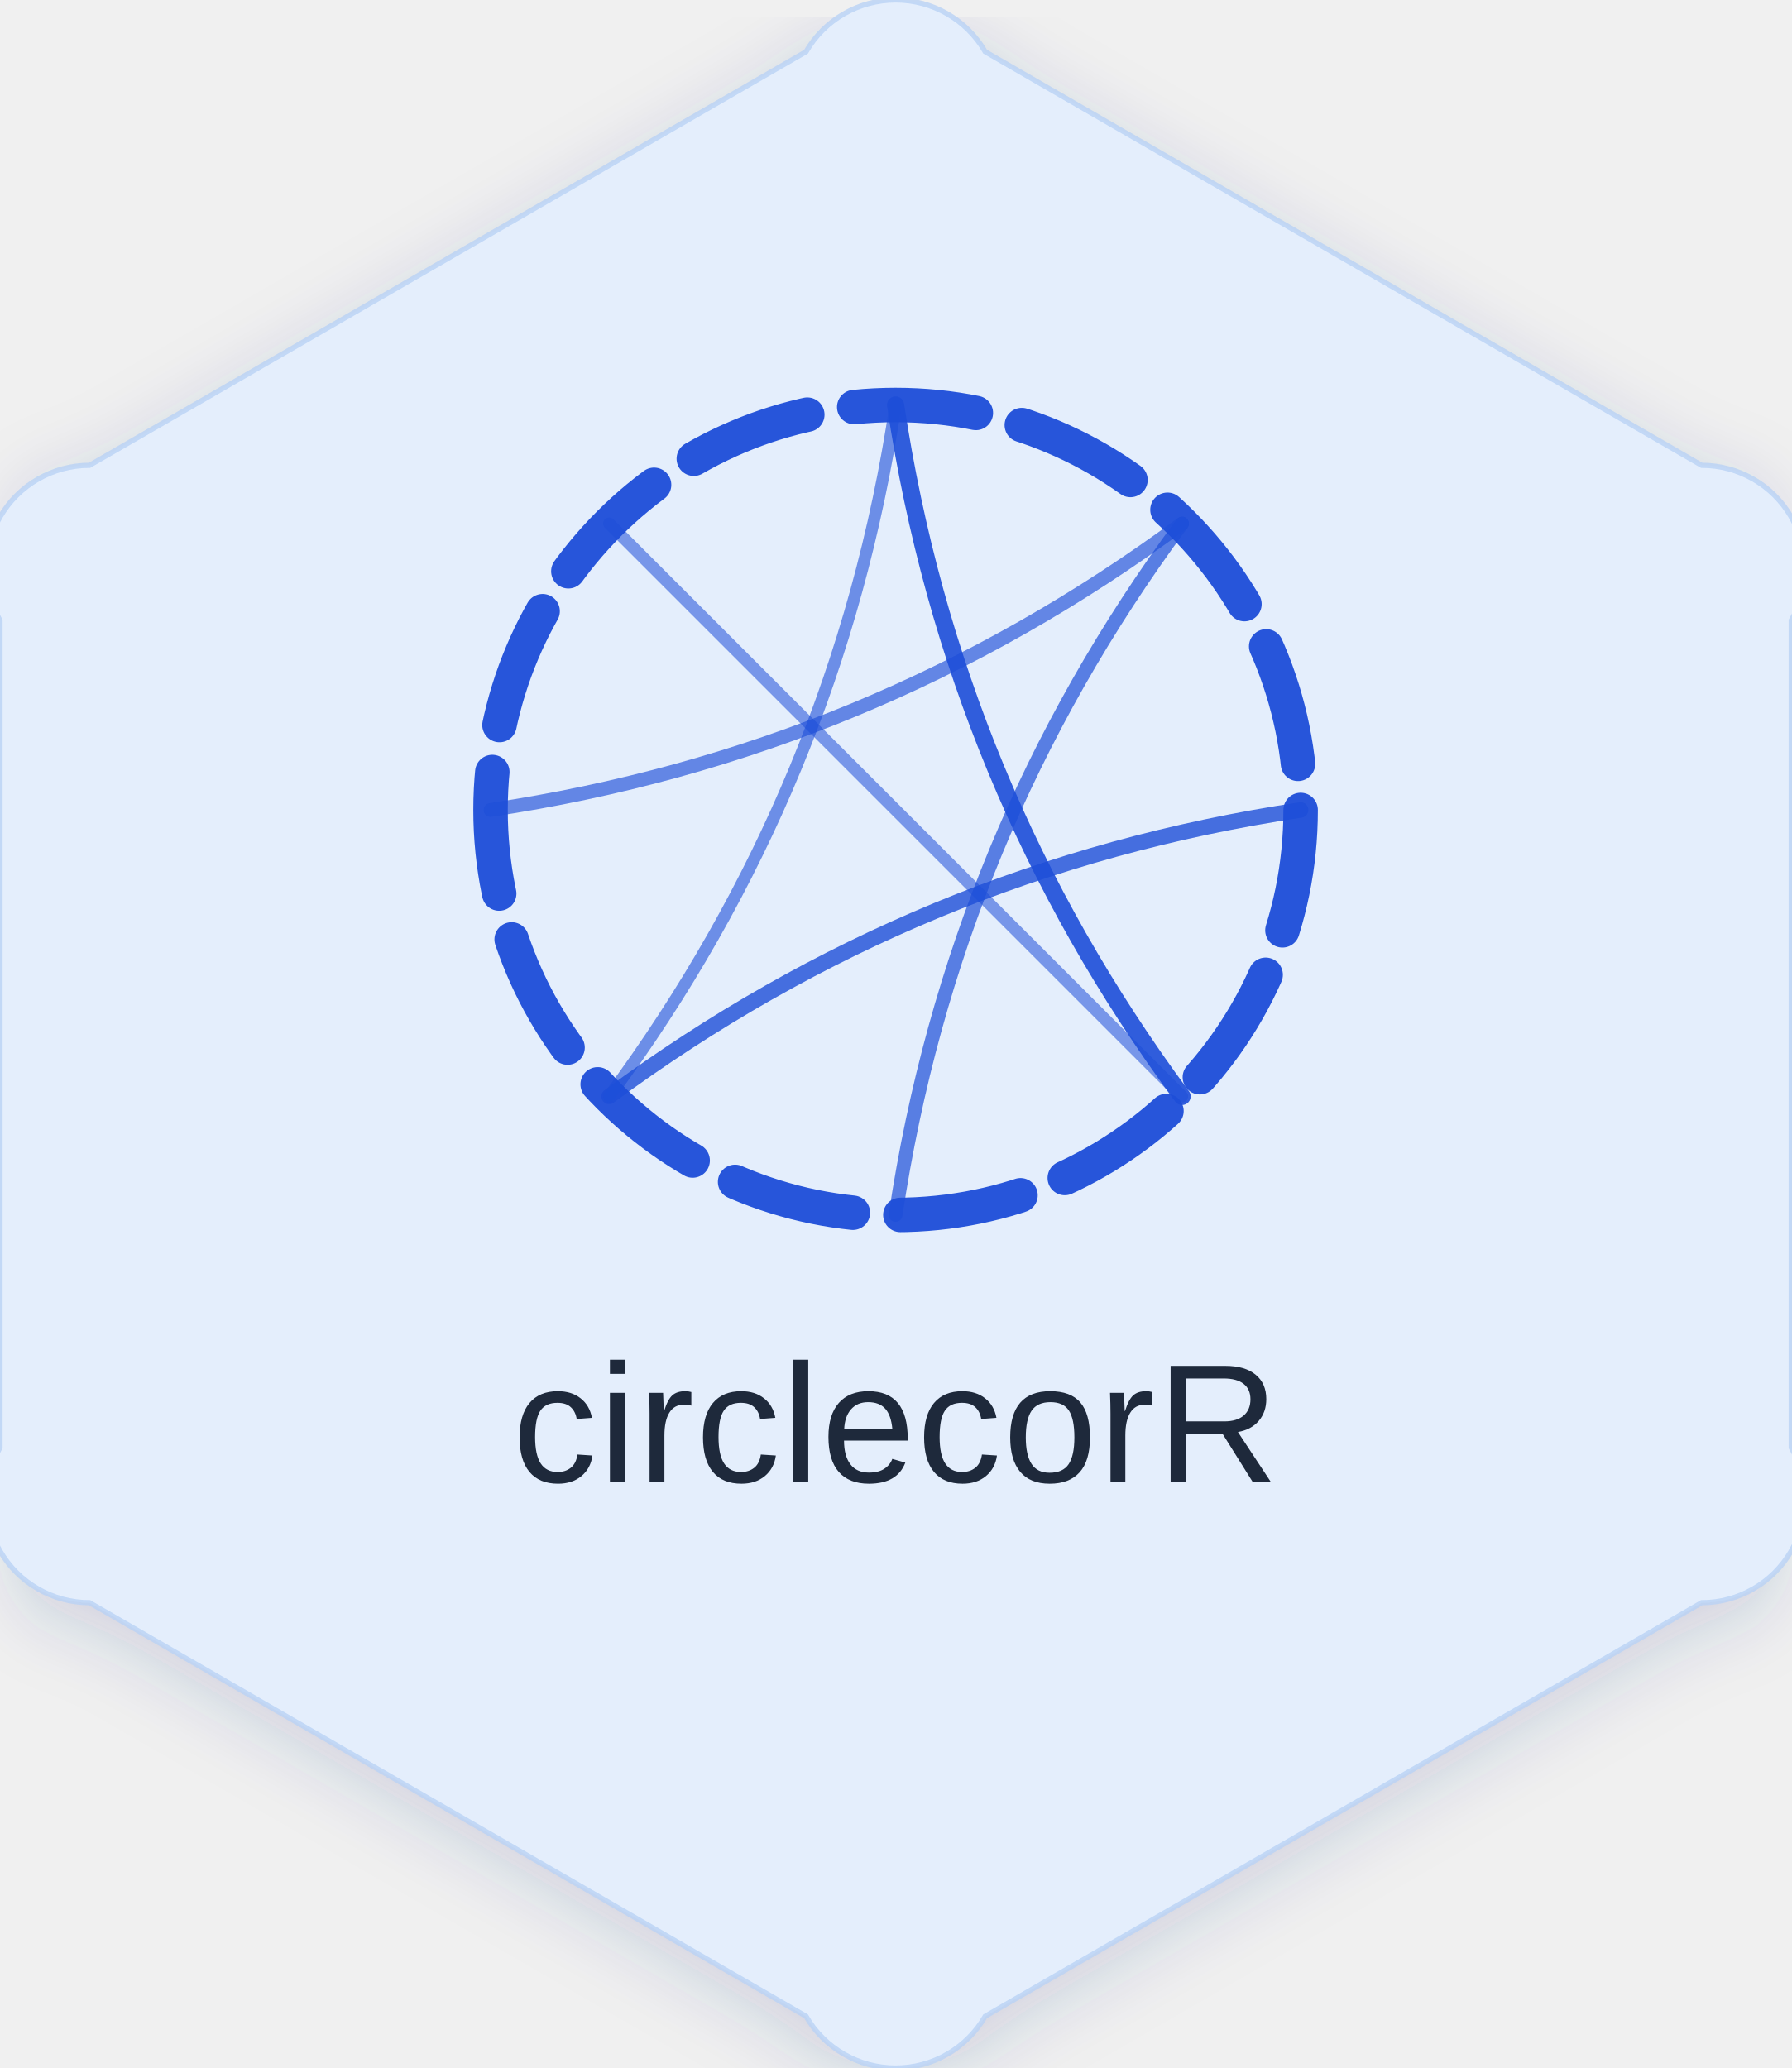
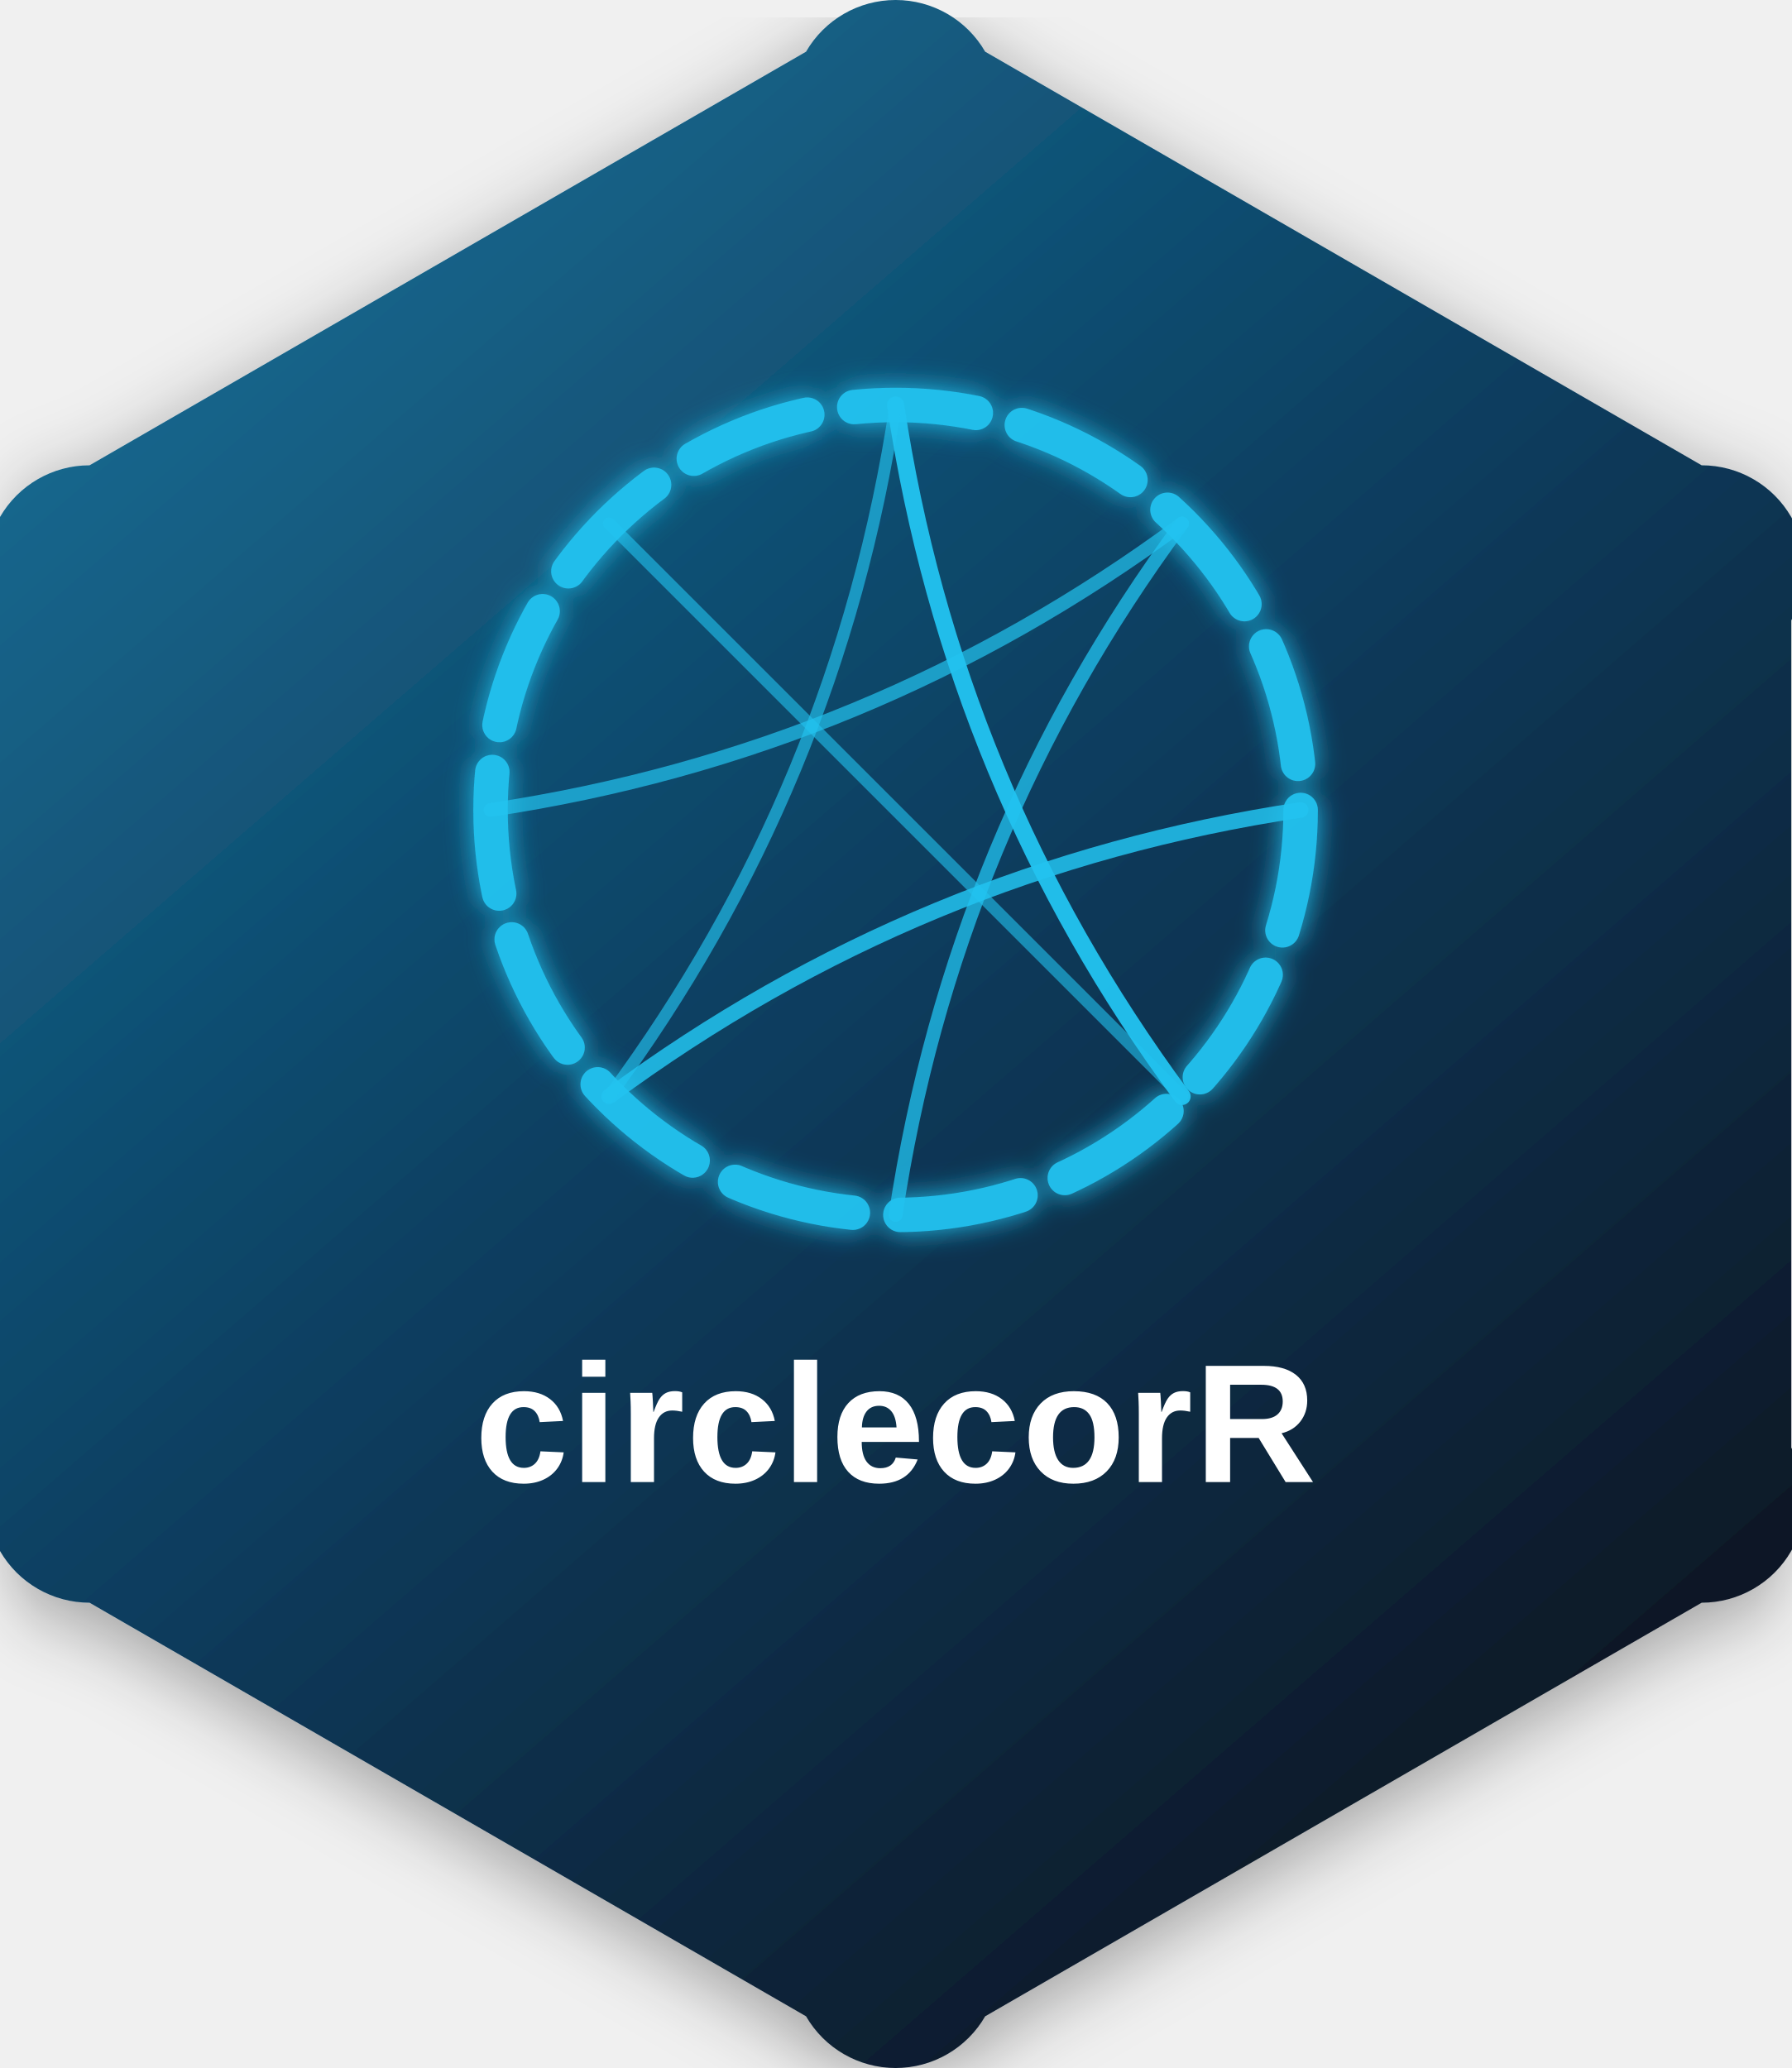
<svg xmlns="http://www.w3.org/2000/svg" width="1039.23" height="1200" viewBox="0 0 1039.23 1200">
  <defs>
+     <linearGradient id="bg" x1="0" y1="0" x2="0.75" y2="1">
+       <stop offset="0%" stop-color="#1878A0" />
+       <stop offset="55%" stop-color="#0D3B5C" />
+       <stop offset="100%" stop-color="#081420" />
+     </linearGradient>
    <clipPath id="hexClip">
      <path d="M 571.58 30.00 L 987.27 270.00 A 60.00 60.00 0 0 1 1039.23 360.00 L 1039.23 840.00 A 60.00 60.00 0 0 1 987.27 930.00 L 571.58 1170.00 A 60.00 60.00 0 0 1 467.65 1170.00 L 51.96 930.00 A 60.00 60.00 0 0 1 0.00 840.00 L 0.00 360.00 A 60.00 60.00 0 0 1 51.96 270.00 L 467.65 30.00 A 60.00 60.00 0 0 1 571.58 30.00 Z" />
    </clipPath>
    <filter id="softShadow" x="-40%" y="-40%" width="180%" height="180%">
-       <feDropShadow dx="0" dy="10" stdDeviation="22" flood-color="#1E3A8A" flood-opacity="0.18" />
+       <feDropShadow dx="0" dy="10" stdDeviation="22" flood-color="#000000" flood-opacity="0.35" />
+     </filter>
+     <filter id="glow" x="-60%" y="-60%" width="220%" height="220%">
+       <feGaussianBlur stdDeviation="8" result="blur" />
+       <feMerge>
+         <feMergeNode in="blur" />
+         <feMergeNode in="SourceGraphic" />
+       </feMerge>
    </filter>
  </defs>
-   <path d="M 571.58 30.00 L 987.27 270.00 A 60.00 60.00 0 0 1 1039.23 360.00 L 1039.23 840.00 A 60.00 60.00 0 0 1 987.27 930.00 L 571.58 1170.00 A 60.00 60.00 0 0 1 467.65 1170.00 L 51.96 930.00 A 60.00 60.00 0 0 1 0.00 840.00 L 0.00 360.00 A 60.00 60.00 0 0 1 51.96 270.00 L 467.65 30.00 A 60.00 60.00 0 0 1 571.58 30.00 Z" fill="#E4EEFC" filter="url(#softShadow)" />
-   <path d="M 571.58 30.00 L 987.27 270.00 A 60.00 60.00 0 0 1 1039.23 360.00 L 1039.23 840.00 A 60.00 60.00 0 0 1 987.27 930.00 L 571.58 1170.00 A 60.00 60.00 0 0 1 467.65 1170.00 L 51.96 930.00 A 60.00 60.00 0 0 1 0.00 840.00 L 0.00 360.00 A 60.00 60.00 0 0 1 51.96 270.00 L 467.65 30.00 A 60.00 60.00 0 0 1 571.58 30.00 Z" fill="none" stroke="#B9D2F5" stroke-width="3" opacity="0.8" />
+   <path d="M 571.58 30.00 L 987.27 270.00 A 60.00 60.00 0 0 1 1039.23 360.00 L 1039.23 840.00 A 60.00 60.00 0 0 1 987.27 930.00 L 571.58 1170.00 A 60.00 60.00 0 0 1 467.65 1170.00 L 51.96 930.00 A 60.00 60.00 0 0 1 0.00 840.00 L 0.00 360.00 A 60.00 60.00 0 0 1 51.96 270.00 L 467.65 30.00 A 60.00 60.00 0 0 1 571.58 30.00 Z" fill="url(#bg)" filter="url(#softShadow)" />
  <g clip-path="url(#hexClip)">
-     <circle cx="519.6" cy="470.0" r="235.0" fill="none" stroke="#1D4ED8" stroke-width="20" stroke-dasharray="70.9 27.6" stroke-linecap="round" opacity="0.95" />
-     <path d="M 519.6 235.0 Q 552.8 456.2 685.8 636.2" fill="none" stroke="#1D4ED8" stroke-width="10.0" stroke-linecap="round" opacity="0.90" />
-     <path d="M 685.8 303.8 Q 505.8 436.8 284.6 470.0" fill="none" stroke="#1D4ED8" stroke-width="8.0" stroke-linecap="round" opacity="0.65" />
-     <path d="M 754.6 470.0 Q 533.4 503.2 353.4 636.2" fill="none" stroke="#1D4ED8" stroke-width="9.0" stroke-linecap="round" opacity="0.80" />
-     <path d="M 353.4 303.8 Q 519.6 470.0 685.8 636.2" fill="none" stroke="#1D4ED8" stroke-width="7.0" stroke-linecap="round" opacity="0.55" />
-     <path d="M 685.8 303.8 Q 552.8 483.8 519.6 705.0" fill="none" stroke="#1D4ED8" stroke-width="8.0" stroke-linecap="round" opacity="0.70" />
-     <path d="M 519.6 235.0 Q 486.4 456.2 353.4 636.2" fill="none" stroke="#1D4ED8" stroke-width="7.0" stroke-linecap="round" opacity="0.60" />
+     <circle cx="519.6" cy="470.0" r="235.0" fill="none" stroke="#22C3F0" stroke-width="20" stroke-dasharray="70.9 27.6" stroke-linecap="round" opacity="0.95" filter="url(#glow)" />
+     <path d="M 519.6 235.0 Q 552.8 456.2 685.8 636.2" fill="none" stroke="#22C3F0" stroke-width="10.0" stroke-linecap="round" opacity="0.95" />
+     <path d="M 685.8 303.8 Q 505.8 436.8 284.6 470.0" fill="none" stroke="#22C3F0" stroke-width="8.0" stroke-linecap="round" opacity="0.70" />
+     <path d="M 754.6 470.0 Q 533.4 503.2 353.4 636.2" fill="none" stroke="#22C3F0" stroke-width="9.0" stroke-linecap="round" opacity="0.85" />
+     <path d="M 353.4 303.8 Q 519.6 470.0 685.8 636.2" fill="none" stroke="#22C3F0" stroke-width="7.0" stroke-linecap="round" opacity="0.60" />
+     <path d="M 685.8 303.8 Q 552.8 483.8 519.6 705.0" fill="none" stroke="#22C3F0" stroke-width="8.0" stroke-linecap="round" opacity="0.75" />
+     <path d="M 519.6 235.0 Q 486.4 456.2 353.4 636.2" fill="none" stroke="#22C3F0" stroke-width="7.0" stroke-linecap="round" opacity="0.65" />
  </g>
-   <text x="519.6" y="860" text-anchor="middle" font-family="Avenir Next, Century Gothic, Futura, Helvetica Neue, Arial, sans-serif" font-size="98" font-weight="500" fill="#1E293B" letter-spacing="1">circlecorR</text>
+   <text x="519.6" y="860" text-anchor="middle" font-family="Avenir Next, Century Gothic, Futura, Helvetica Neue, Arial, sans-serif" font-size="98" font-weight="600" fill="#FFFFFF" letter-spacing="1">circlecorR</text>
</svg>
